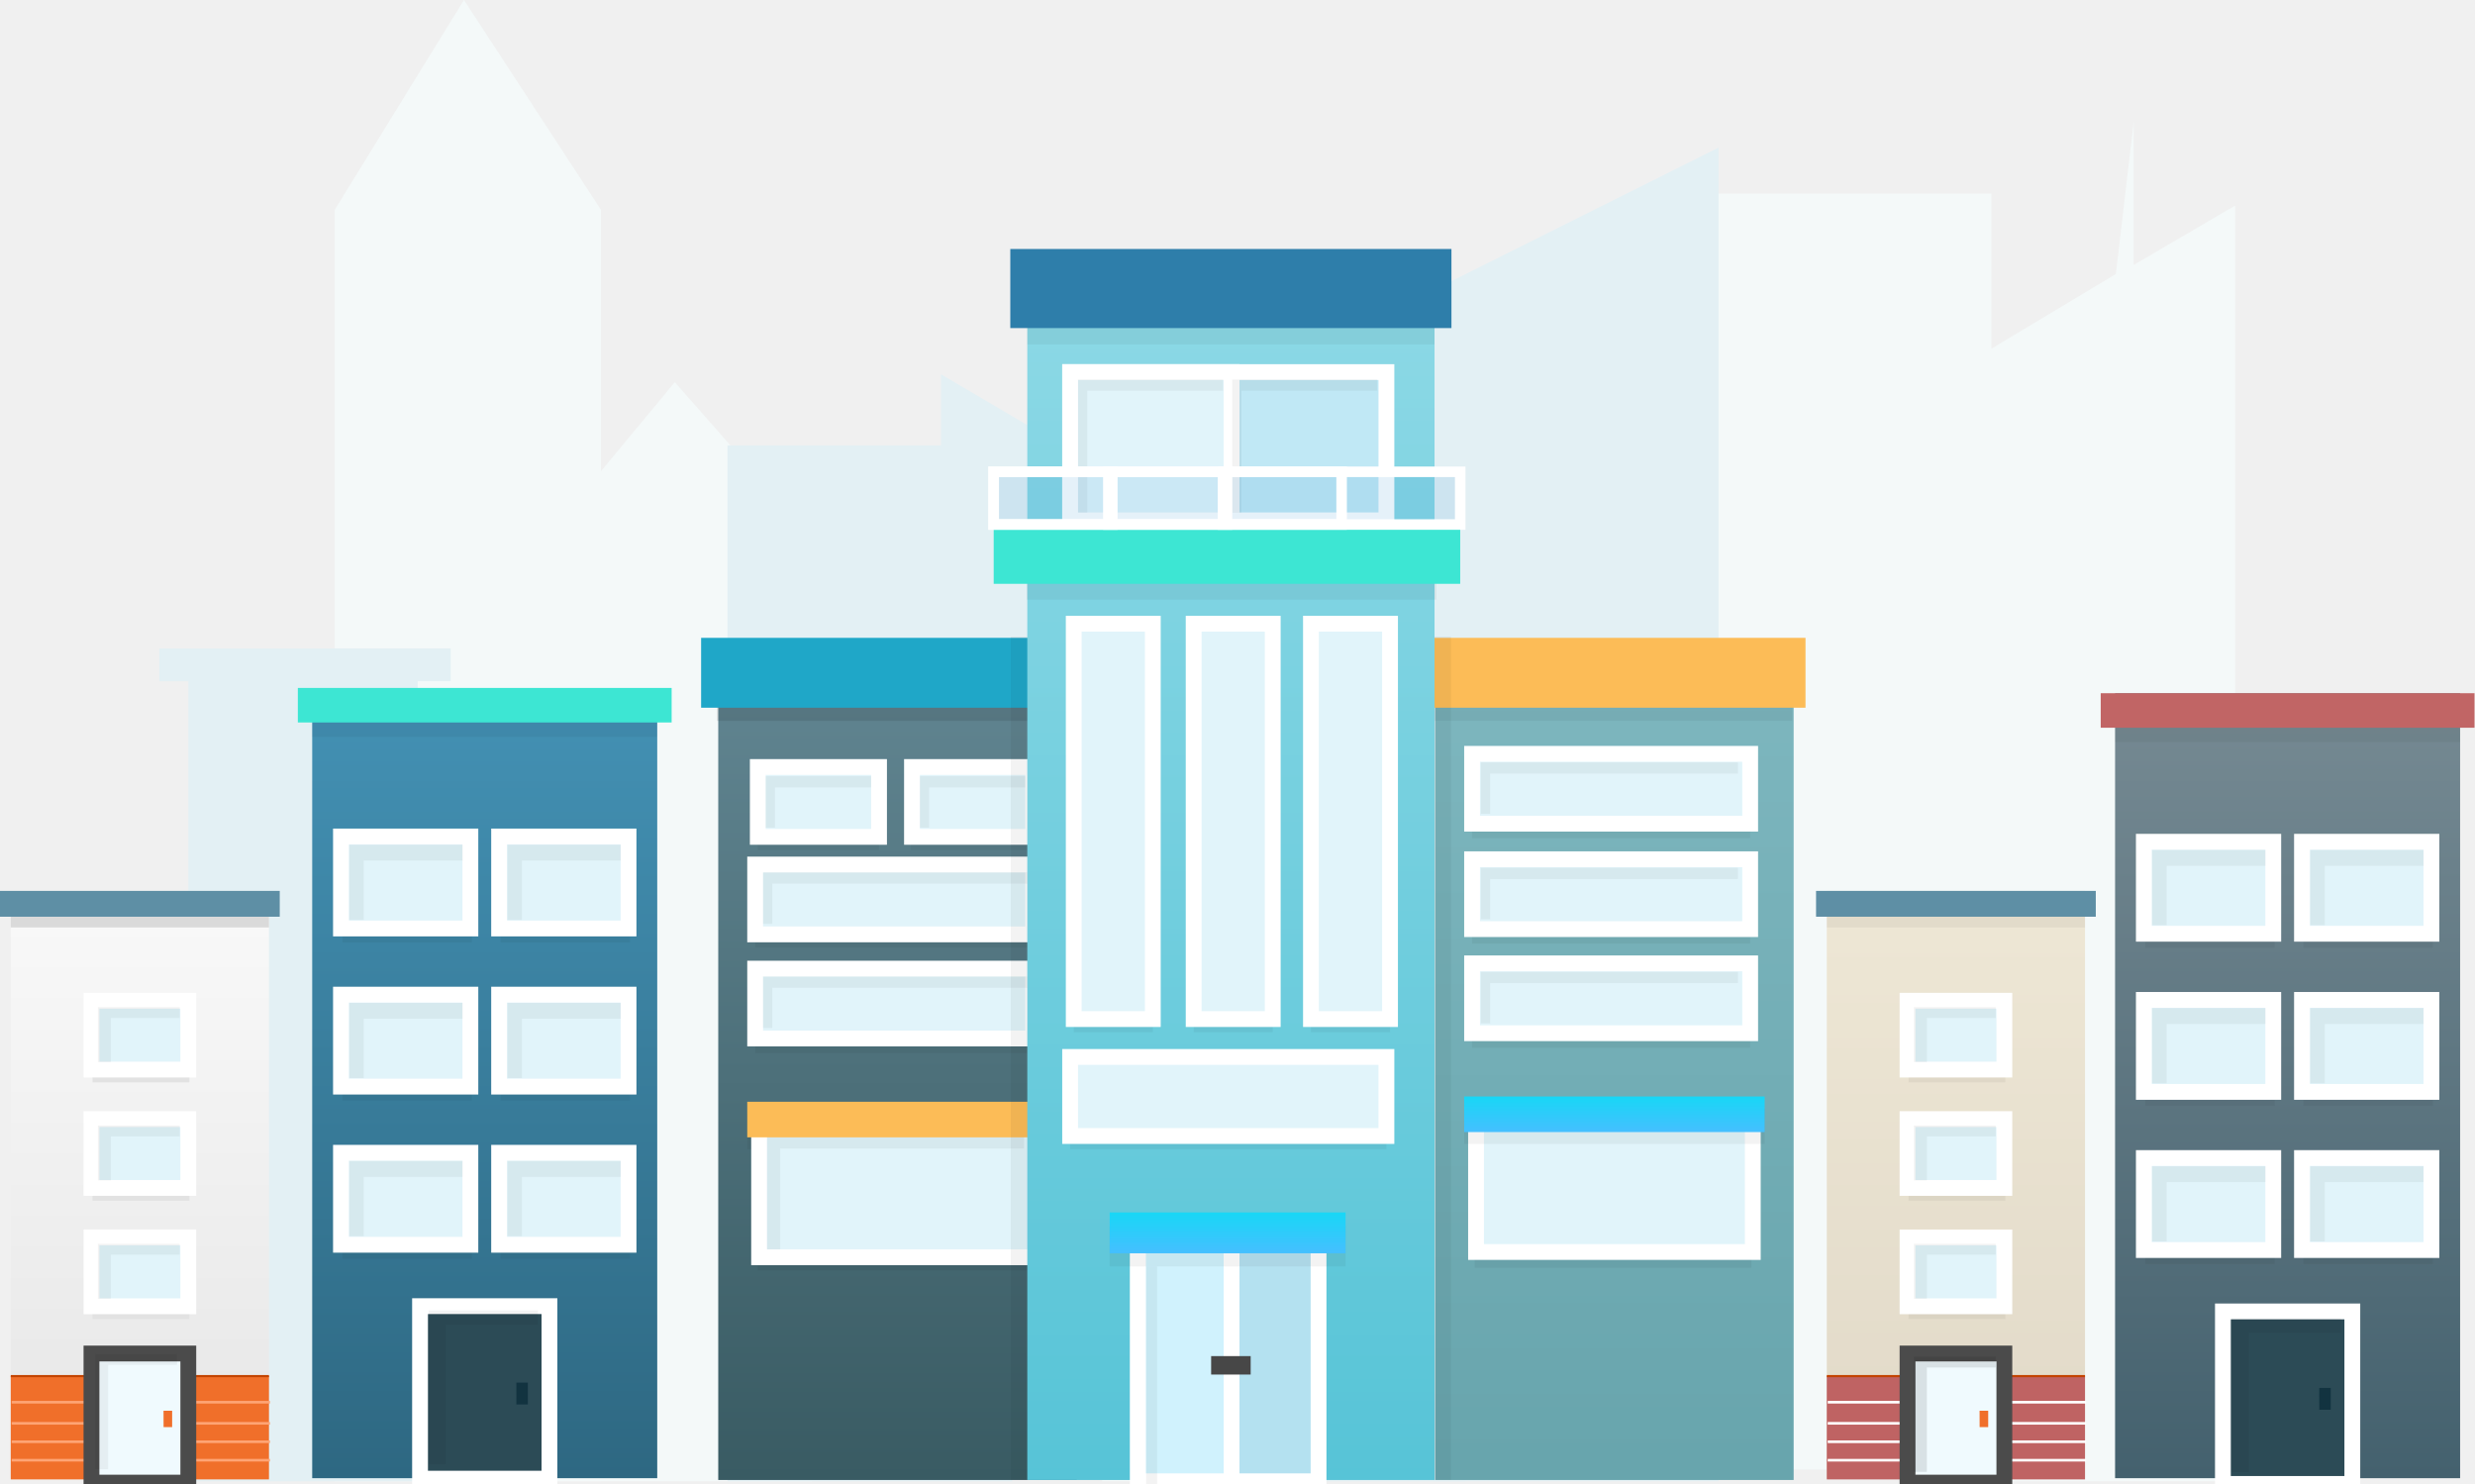
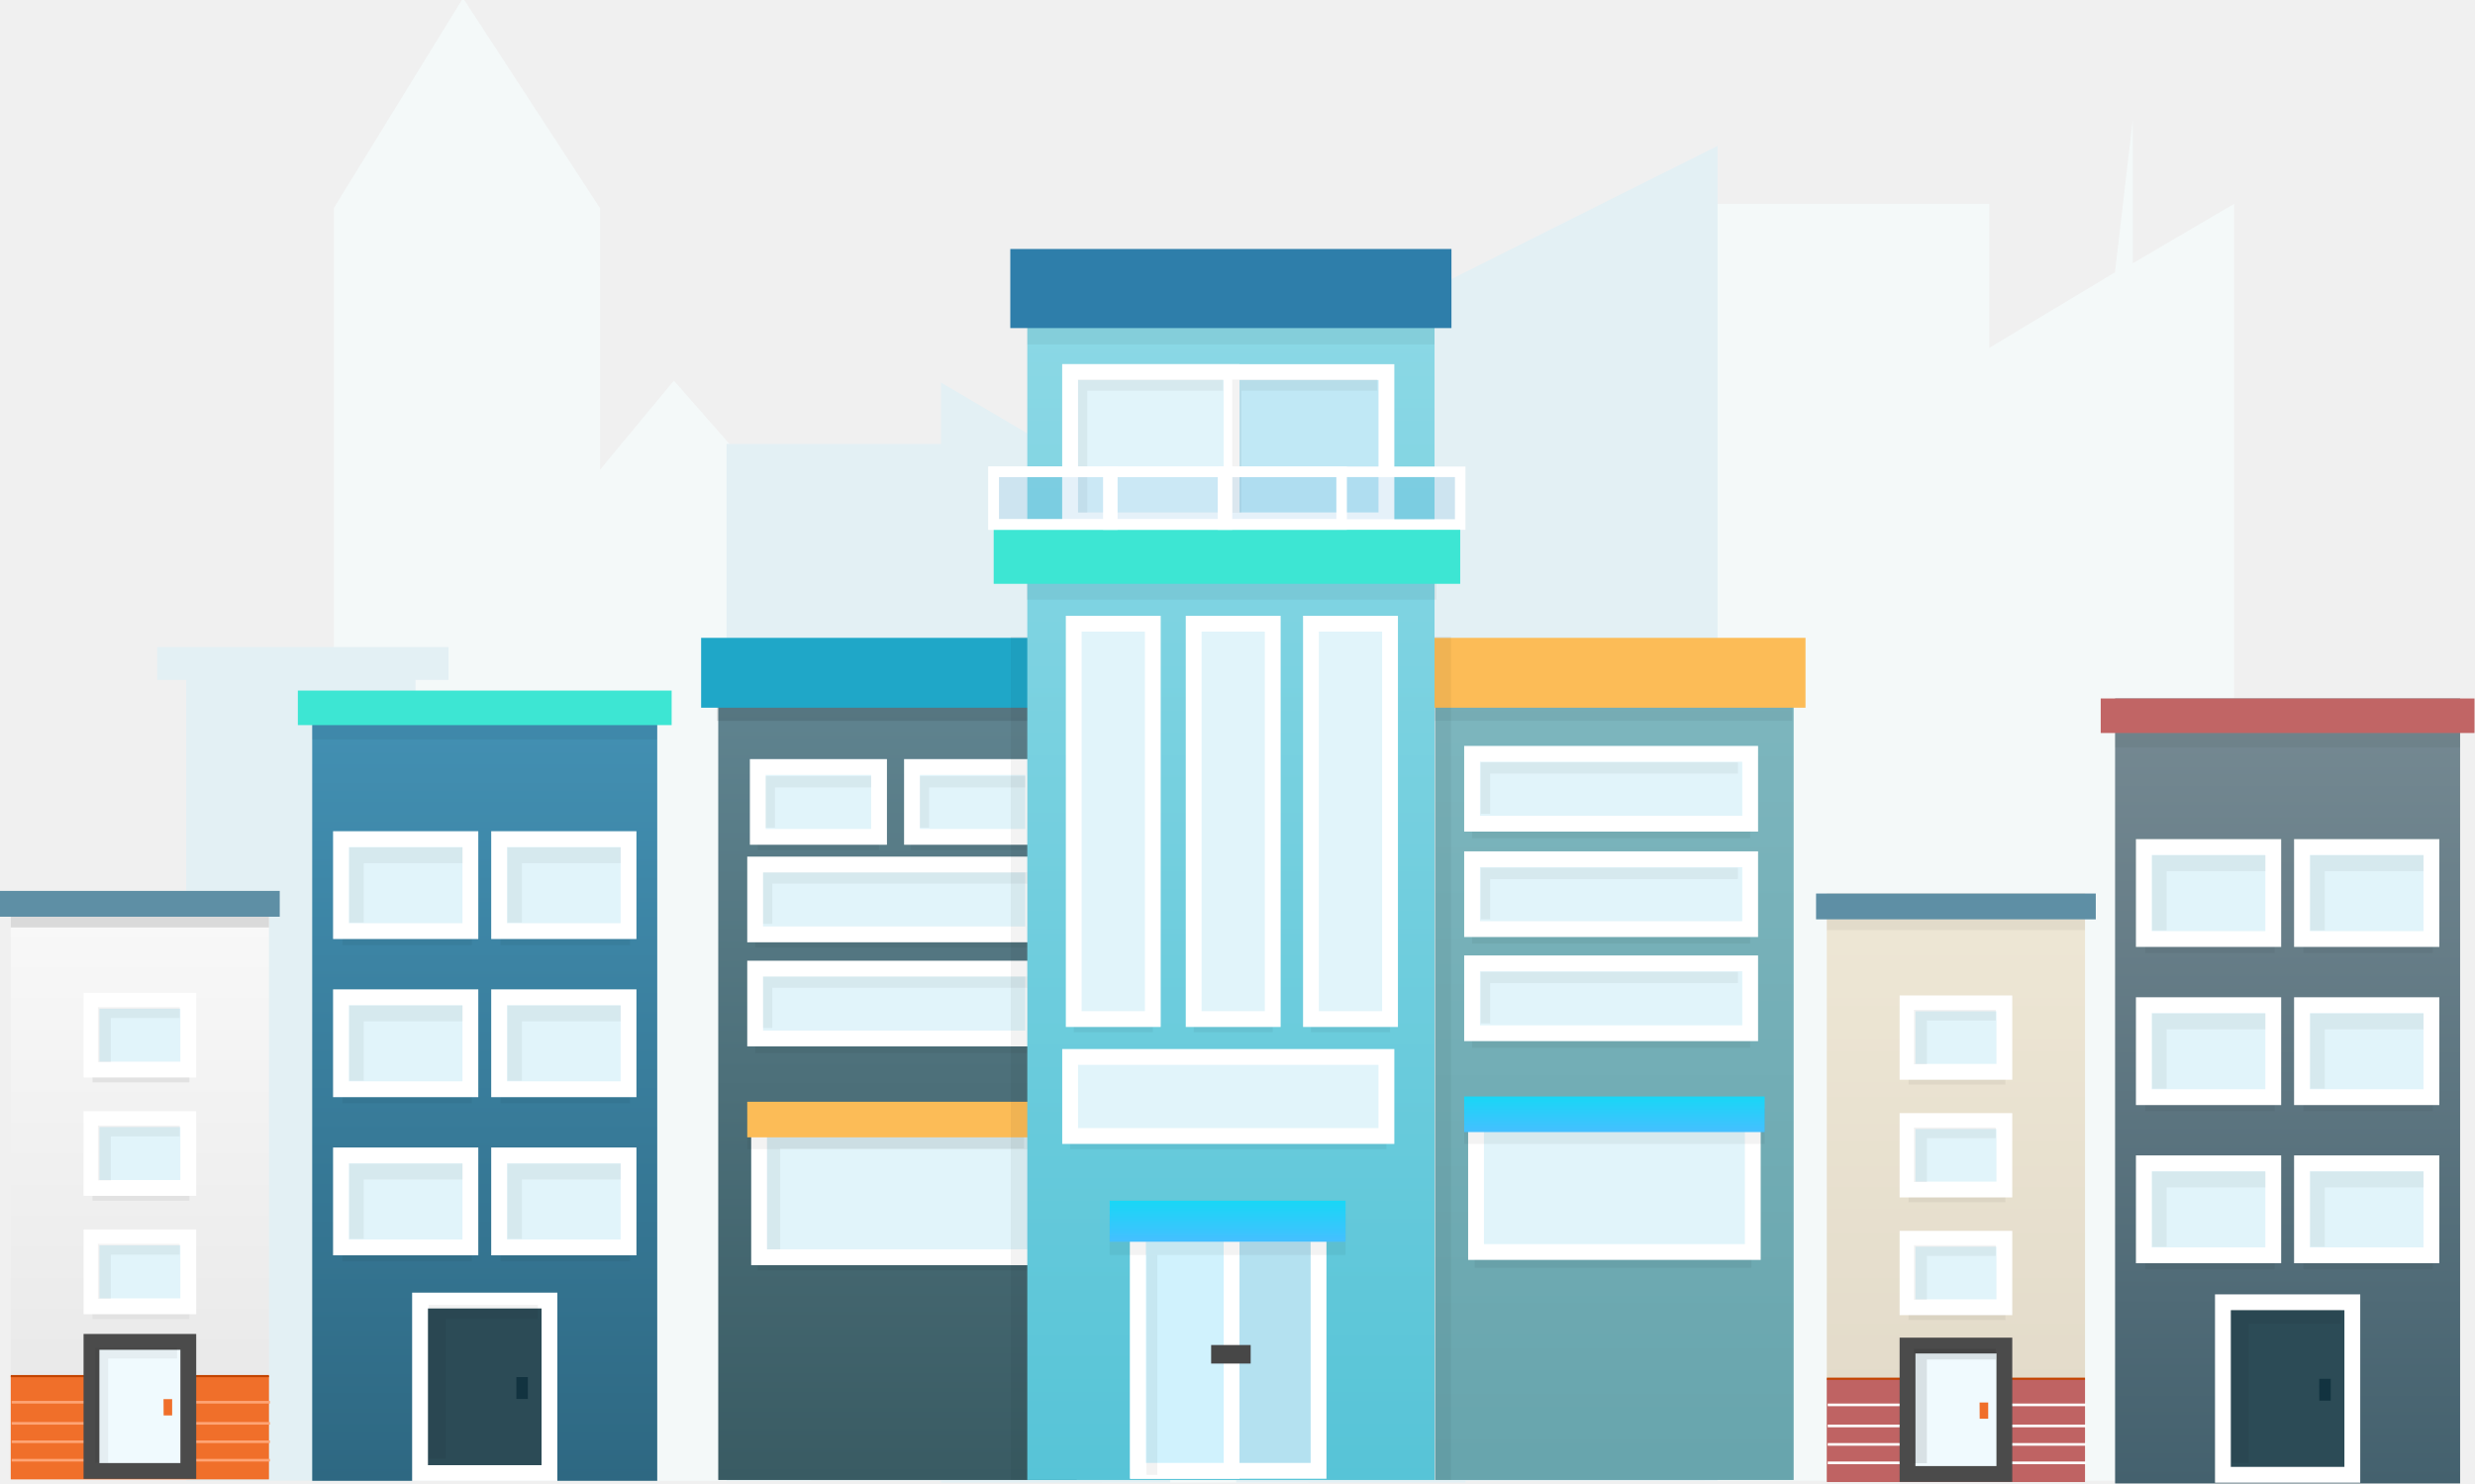
- <svg xmlns="http://www.w3.org/2000/svg" xmlns:xlink="http://www.w3.org/1999/xlink" id="svg2" viewBox="0 0 939 563" class="Buildings">
+ <svg xmlns="http://www.w3.org/2000/svg" xmlns:xlink="http://www.w3.org/1999/xlink" class="Buildings" id="svg2" viewBox="0 0 939 563">
  <defs id="defs6">
    <linearGradient id="linearGradient-1" x1="50%" x2="50%" y1="0%" y2="100%">
      <stop id="stop9" stop-color="#EEE7D5" offset="0%" />
      <stop id="stop11" stop-color="#E1D9C8" offset="100%" />
    </linearGradient>
    <path id="path-2" d="M0 0h106.13v9.8H0z" />
    <linearGradient id="linearGradient-3" x1="50%" x2="50%" y1="0%" y2="97.9%">
      <stop id="stop15" stop-color="#7DB6BE" offset="0%" />
      <stop id="stop17" stop-color="#68A5AD" offset="100%" />
    </linearGradient>
    <linearGradient id="linearGradient-4" x1="50%" x2="50%" y1="0%" y2="100%">
      <stop id="stop20" stop-color="#18D7F6" offset="0%" />
      <stop id="stop22" stop-color="#45BFFF" offset="100%" />
    </linearGradient>
    <linearGradient id="linearGradient-5" x1="50%" x2="50%" y1="0%" y2="100%">
      <stop id="stop25" stop-color="#768A93" offset="0%" />
      <stop id="stop27" stop-color="#44616E" offset="100%" />
    </linearGradient>
    <linearGradient id="linearGradient-6" x1="50%" x2="50%" y1="0%" y2="100%">
      <stop id="stop30" stop-color="#608490" offset="0%" />
      <stop id="stop32" stop-color="#395B63" offset="100%" />
    </linearGradient>
    <linearGradient id="linearGradient-7" x1="50%" x2="50%" y1="0%" y2="100%">
      <stop id="stop35" stop-color="#8BD8E5" offset="0%" />
      <stop id="stop37" stop-color="#57C4D7" offset="100%" />
    </linearGradient>
    <linearGradient id="linearGradient-8" x1="50%" x2="50%" y1="0%" y2="100%">
      <stop id="stop40" stop-color="#4391B4" offset="0%" />
      <stop id="stop42" stop-color="#2E6882" offset="100%" />
    </linearGradient>
    <linearGradient id="linearGradient-9" x1="50%" x2="50%" y1="0%" y2="100%">
      <stop id="stop45" stop-color="#F9F9F9" offset="0%" />
      <stop id="stop47" stop-color="#E6E6E6" offset="100%" />
    </linearGradient>
    <path id="path-10" d="M0 0h106.13v9.8H0z" />
-     <linearGradient id="linearGradient3337" x1="19.79" x2="19.79" y2="39.23" xlink:href="#linearGradient-4" gradientTransform="matrix(2.906 0 0 .344 0 -2)" gradientUnits="userSpaceOnUse" />
+     <linearGradient id="linearGradient3337" x1="18.67" x2="18.67" y2="37.34" xlink:href="#linearGradient-4" gradientTransform="matrix(2.397 0 0 .417 0 -3.463)" gradientUnits="userSpaceOnUse" />
+     <linearGradient id="linearGradient3339" x1="25.64" x2="25.64" y1="511.44" y2="550.67" xlink:href="#linearGradient-4" gradientTransform="matrix(2.906 0 0 .344 0 -2)" gradientUnits="userSpaceOnUse" />
  </defs>
  <g id="Page-1" fill="none" fill-rule="evenodd">
    <g id="Artboard-13-Copy">
-       <g id="town">
+       <g id="town-sketch">
        <g id="background">
-           <path id="Rectangle-673-Copy-10" fill="#F4F9F9" d="M747 137.43l55.75-33.45L809.53 46v54.52L848 78v484H747V137.43z" />
-           <path id="Rectangle-673-Copy-12" fill="#F4F9F9" d="M647.46 73.48h108.1v484h-108.1v-484z" />
-           <path id="Rectangle-673-Copy-25" fill="#F4F9F9" d="M418.14 110h78.37v452h-78.35V110z" />
-           <path id="Rectangle-673-Copy-11" fill="#E3F0F4" d="M444 193.2L357 142v417h87V193.2z" />
-           <path id="Rectangle-673-Copy-24" fill="#E3F0F4" d="M556 171.04h12.54V155H458v16.04h11V562h87V171.04z" />
-           <path id="Rectangle-673-Copy-9" fill="#F4F9F9" d="M127 79.6L176.02 0 228 79.6V562H127V79.6z" />
-           <path id="Rectangle-673-Copy-22" fill="#F4F9F9" d="M207 204.07L256.02 145 308 204.07V562H207V204.07z" />
-           <path id="Rectangle-673-Copy-7" fill="#E3F0F4" d="M276 169h108v393H276V169z" />
-           <path id="Rectangle-673-Copy-23" fill="#E3F0F4" d="M544 110l108-54v506H544V110z" />
-           <path id="Rectangle-673-Copy-26" fill="#E3F0F4" d="M158.46 258.45H171V246H60.46v12.45h11V562h87V258.45z" />
+           <path id="Rectangle-673-Copy-10" fill="#f4f9f9" d="M746.64 136.84l55.76-33.5 6.77-58V99.9l38.47-22.56v484.43h-101V136.84z" />
+           <path id="Rectangle-673-Copy-12" fill="#f4f9f9" d="M646.64 77.35h108.1v484.43h-108.1V77.35z" />
+           <path id="Rectangle-673-Copy-25" fill="#F4F9F9" d="M418 110.1h78.37v452.4H418V110.1z" />
+           <path id="Rectangle-673-Copy-11" fill="#E3F0F4" d="M444 196.38l-87-51.25V562.5h87V196.38z" />
+           <path id="Rectangle-673-Copy-24" fill="#E3F0F4" d="M556 171.2h12.54v-16.06H458v16.05h11v391.3h87V171.2z" />
+           <path id="Rectangle-673-Copy-9" fill="#f4f9f9" d="M126.64 78.97l49.02-79.7 51.98 79.7v482.8h-101V78.97z" />
+           <path id="Rectangle-673-Copy-22" fill="#f4f9f9" d="M206.64 203.54l49.02-59.13 51.98 59.17V561.8h-101V203.53z" />
+           <path id="Rectangle-673-Copy-7" fill="#e3f0f4" d="M275.64 168.43h108v393.35h-108V168.43z" />
+           <path id="Rectangle-673-Copy-23" fill="#e3f0f4" d="M543.64 109.38l108-54.05v506.45h-108v-452.4z" />
+           <path id="Rectangle-673-Copy-26" fill="#e3f0f4" d="M157.64 257.96h12.54V245.5H59.64v12.46h11v303.82h87V257.96z" />
        </g>
        <g id="building7">
-           <path id="Rectangle-371-Copy-31" fill="url(#linearGradient-1)" d="M4.08 0h97.96v222.87H4.08z" transform="translate(689 338)" />
-           <path id="Rectangle-371-Copy-23" fill="#000" fill-opacity=".05" d="M693.08 347.8h97.96v4.08h-97.96z" />
-           <g id="Rectangle-371-Copy-24" transform="translate(689 338)">
+           <path id="Rectangle-371-Copy-31" fill="url(#linearGradient-1)" d="M4.08 0h97.96v222.87H4.08z" transform="translate(689 339)" />
+           <path id="Rectangle-371-Copy-23" fill="#000" fill-opacity=".05" d="M693.08 348.8h97.96v4.08h-97.96z" />
+           <g id="Rectangle-371-Copy-24" transform="translate(689 339)">
            <use id="use68" fill="#5E8FA5" xlink:href="#path-2" />
            <use id="use70" xlink:href="#path-2" />
          </g>
-           <path id="Rectangle-371-Copy-25" fill="#BF6363" d="M693.08 522.1h97.96v39.18h-97.96z" />
-           <path id="Rectangle-371-Copy-26" fill="#C34400" d="M693.08 522.5h97.96v-.82h-97.96z" />
-           <path id="Rectangle-371-Copy-27" fill="#FFF" d="M693.43 532.5h98v-1h-98z" />
-           <path id="Rectangle-371-Copy-28" fill="#FFF" d="M693.43 540.5h98v-1h-98z" />
-           <path id="Rectangle-371-Copy-29" fill="#FFF" d="M693.43 547.5h98v-1h-98z" />
-           <path id="Rectangle-371-Copy-30" fill="#FFF" d="M693.43 554.5h98v-1h-98z" />
+           <path id="Rectangle-371-Copy-25" fill="#BF6363" d="M693.08 523.1h97.96v39.18h-97.96z" />
+           <path id="Rectangle-371-Copy-26" fill="#C34400" d="M693.08 523.5h97.96v-.82h-97.96z" />
+           <path id="Rectangle-371-Copy-27" fill="#FFF" d="M693.43 533.5h98v-1h-98z" />
+           <path id="Rectangle-371-Copy-28" fill="#FFF" d="M693.43 541.5h98v-1h-98z" />
+           <path id="Rectangle-371-Copy-29" fill="#FFF" d="M693.43 548.5h98v-1h-98z" />
+           <path id="Rectangle-371-Copy-30" fill="#FFF" d="M693.43 555.5h98v-1h-98z" />
          <g id="windows7">
            <g id="Rectangle-372-Copy-73-+-Rectangle-372-Copy-75-+-Rectangle-372-Copy-76">
-               <path id="Rectangle-372-Copy-73" fill="#F0FAFE" stroke="#4B4B4B" stroke-width="6" d="M723.7 513.52h36.74v48.98H723.7z" />
-               <path id="Rectangle-372-Copy-75" fill="#000" fill-opacity=".1" d="M726.14 514.74h31.03v4.08h-26.13v39.6h-4.9v-43.68z" />
-               <path id="Rectangle-372-Copy-76" fill="#F06F2A" d="M751.04 535.23h3.27v6.2h-3.25z" />
+               <path id="Rectangle-372-Copy-73" fill="#f0fafe" stroke="#4b4b4b" stroke-width="6" d="M723.7 510.5h36.74v48.72H723.7z" />
+               <path id="Rectangle-372-Copy-75" fill="#000" fill-opacity=".1" d="M726.14 511.73h31.03v4.06h-26.13v39.33h-4.9V511.7z" />
+               <path id="Rectangle-372-Copy-76" fill="#f06f2a" d="M751.04 532.1h3.27v6.17h-3.23z" />
            </g>
            <g id="Rectangle-372-Copy-71-+-Rectangle-372-Copy-72-+-Rectangle-372-Copy-74">
-               <path id="Rectangle-372-Copy-71" fill="#000" fill-opacity=".05" d="M724.1 474.33h36.74v26.12H724.1z" />
-               <path id="Rectangle-372-Copy-72" fill="#e1f4fa" stroke="#fff" stroke-width="6" d="M723.7 469.48h36.74v26.12H723.7z" />
-               <path id="Rectangle-372-Copy-74" fill="#000" fill-opacity=".05" d="M726.14 471.92h31.03v4.1h-26.13v16.72h-4.9v-20.82z" />
+               <path id="Rectangle-372-Copy-71" fill="#000" fill-opacity=".05" d="M724.1 474.8h36.74v26H724.1z" />
+               <path id="Rectangle-372-Copy-72" fill="#e1f4fa" stroke="#fff" stroke-width="6" d="M723.7 469.98h36.74v25.98H723.7z" />
+               <path id="Rectangle-372-Copy-74" fill="#000" fill-opacity=".05" d="M726.14 472.4h31.03v4.07h-26.13v16.65h-4.9v-20.7z" />
            </g>
            <g id="Rectangle-372-Copy-68-+-Rectangle-372-Copy-69-+-Rectangle-372-Copy-70">
-               <path id="Rectangle-372-Copy-68" fill="#000" fill-opacity=".05" d="M724.1 429.43h36.74v26.12H724.1z" />
-               <path id="Rectangle-372-Copy-69" fill="#e1f4fa" stroke="#fff" stroke-width="6" d="M723.7 424.58h36.74v26.12H723.7z" />
-               <path id="Rectangle-372-Copy-70" fill="#000" fill-opacity=".05" d="M726.14 427.02h31.03v4.1h-26.13v16.72h-4.9v-20.82z" />
+               <path id="Rectangle-372-Copy-68" fill="#000" fill-opacity=".05" d="M724.1 430.16h36.74v25.98H724.1z" />
+               <path id="Rectangle-372-Copy-69" fill="#e1f4fa" stroke="#fff" stroke-width="6" d="M723.7 425.32h36.74v25.98H723.7z" />
+               <path id="Rectangle-372-Copy-70" fill="#000" fill-opacity=".05" d="M726.14 427.76h31.03v4.06h-26.13v16.64h-4.9v-20.7z" />
            </g>
            <g id="Rectangle-372-Copy-58-+-Rectangle-372-Copy-59-+-Rectangle-372-Copy-67">
-               <path id="Rectangle-372-Copy-58" fill="#000" fill-opacity=".05" d="M724.1 384.53h36.74v26.12H724.1z" />
-               <path id="Rectangle-372-Copy-59" fill="#e1f4fa" stroke="#fff" stroke-width="6" d="M723.7 379.68h36.74v26.12H723.7z" />
-               <path id="Rectangle-372-Copy-67" fill="#000" fill-opacity=".05" d="M726.14 382.12h31.03v4.1h-26.13v16.72h-4.9v-20.82z" />
+               <path id="Rectangle-372-Copy-58" fill="#000" fill-opacity=".05" d="M724.1 385.5h36.74v26H724.1z" />
+               <path id="Rectangle-372-Copy-59" fill="#e1f4fa" stroke="#fff" stroke-width="6" d="M723.7 380.67h36.74v25.98H723.7z" />
+               <path id="Rectangle-372-Copy-67" fill="#000" fill-opacity=".05" d="M726.14 383.1h31.03v4.07h-26.13v16.64h-4.9v-20.7z" />
            </g>
          </g>
        </g>
        <g id="building5">
          <path id="Rectangle-371-Copy-20" fill="url(#linearGradient-3)" d="M6.5 18.5h136v301H6.5z" transform="translate(538 242)" />
          <path id="Rectangle-371-Copy-16" fill="#000" fill-opacity=".05" d="M544 268h136v5.5H544z" />
          <path id="Rectangle-371-Copy-19" fill="#FCBC57" d="M538 242h147v26.5H538z" />
-           <g id="Group">
-             <path id="Rectangle-372-Copy-50" fill="#000" fill-opacity=".05" d="M559.5 431.5h105V481h-105z" />
-             <path id="Rectangle-372-Copy-52" fill="#e1f4fa" stroke="#fff" stroke-width="6" d="M560 425.5h105V475H560z" />
-             <path id="Rectangle-484-Copy-13" fill="#000" fill-opacity=".05" d="M555.5 420.5h114V434h-114z" />
-             <path id="Rectangle-484-Copy-14" fill="url(#linearGradient3337)" d="M.5-2h114v13.5H.5z" transform="translate(555 418)" />
-           </g>
          <g id="windows5">
+             <g id="Group">
+               <path id="Rectangle-372-Copy-50" fill="#000" fill-opacity=".05" d="M559.5 431.5h105V481h-105z" />
+               <path id="Rectangle-372-Copy-52" fill="#e1f4fa" stroke="#fff" stroke-width="6" d="M560 425.5h105V475H560z" />
+             </g>
            <g id="Rectangle-372-Copy-47-+-Rectangle-372-Copy-53-+-Rectangle-372-Copy-103">
              <path id="Rectangle-372-Copy-47" fill="#000" fill-opacity=".05" d="M558.5 371H664v26.5H558.5z" />
              <path id="Rectangle-372-Copy-53" fill="#e1f4fa" stroke="#fff" stroke-width="6" d="M558.5 365.5H664V392H558.5z" />
              <path id="Rectangle-372-Copy-103" fill="#000" fill-opacity=".05" d="M561.85 368.75h97.5V373h-94v15.25h-3.5v-19.5z" />
            </g>
            <g id="Rectangle-372-Copy-46-+-Rectangle-372-Copy-48-+-Rectangle-372-Copy-102">
              <path id="Rectangle-372-Copy-46" fill="#000" fill-opacity=".05" d="M558.5 331.5H664V358H558.5z" />
              <path id="Rectangle-372-Copy-48" fill="#e1f4fa" stroke="#fff" stroke-width="6" d="M558.5 326H664v26.5H558.5z" />
              <path id="Rectangle-372-Copy-102" fill="#000" fill-opacity=".05" d="M561.85 329.25h97.5v4.25h-94v15.25h-3.5v-19.5z" />
            </g>
            <g id="Rectangle-372-Copy-90-+-Rectangle-372-Copy-88-+-Rectangle-372-Copy-101">
              <path id="Rectangle-372-Copy-90" fill="#000" fill-opacity=".05" d="M558.5 291.5H664V318H558.5z" />
              <path id="Rectangle-372-Copy-88" fill="#e1f4fa" stroke="#fff" stroke-width="6" d="M558.5 286H664v26.5H558.5z" />
              <path id="Rectangle-372-Copy-101" fill="#000" fill-opacity=".05" d="M561.85 289.25h97.5v4.25h-94v15.25h-3.5v-19.5z" />
            </g>
          </g>
+           <path id="Rectangle-484-Copy-13" fill="#000" fill-opacity=".05" d="M555.5 420.5h114V434h-114z" />
+           <path id="Rectangle-484-Copy-14" fill="url(#linearGradient3339)" d="M17.5 174h114v13.5h-114z" transform="translate(538 242)" />
        </g>
        <g id="building6">
-           <path id="rect118" fill="url(#linearGradient-5)" d="M5.45 0h130.9v297.82H5.45z" transform="translate(797 263)" />
-           <path id="rect120" fill="#000" fill-opacity=".05" d="M802.45 276.1h130.9v5.44h-130.9z" />
-           <path id="rect122" fill="#C16565" d="M797 263h141.82v13.1H797z" />
+           <path id="rect118" fill="url(#linearGradient-5)" d="M5.45 0h130.9v297.82H5.45z" transform="translate(797 265)" />
+           <path id="rect120" fill="#000" fill-opacity=".05" d="M802.45 278.1h130.9v5.44h-130.9z" />
+           <path id="rect122" fill="#C16565" d="M797 265h141.82v13.1H797z" />
          <g id="windows6">
            <g id="g125">
-               <path id="rect127" fill="#2C4B56" stroke="#FFF" stroke-width="6" d="M843.36 497.55h49.1V563h-49.1z" />
-               <path id="path129" fill="#000" fill-opacity=".05" d="M846.64 500.18h41.45v5.46h-34.93v52.9h-6.54V500.2z" />
-               <path id="rect131" fill="#123340" d="M879.9 526.56h4.37v8.3h-4.36z" />
+               <path id="rect127" fill="#2c4b56" stroke="#fff" stroke-width="6" d="M843.36 494.08h49.1v65.45h-49.1z" />
+               <path id="path129" fill="#000" fill-opacity=".05" d="M846.64 496.72h41.45v5.45h-34.95v52.9h-6.54v-58.35z" />
+               <path id="rect131" fill="#123340" d="M879.9 523.1h4.37v8.3h-4.36z" />
            </g>
            <g id="g133">
-               <path id="rect135" fill="#000" fill-opacity=".05" d="M813.9 444.68H863v34.9h-49.1z" />
-               <path id="rect137" fill="#e1f4fa" stroke="#fff" stroke-width="6" d="M813.36 439.36h49.1v34.9h-49.1z" />
-               <path id="Rectangle-372-Copy-86" fill="#000" fill-opacity=".05" d="M873.9 444.68H923v34.9h-49.1z" />
-               <path id="Rectangle-372-Copy-87" fill="#e1f4fa" stroke="#fff" stroke-width="6" d="M873.36 439.36h49.1v34.9h-49.1z" />
-               <path id="Rectangle-372-Copy-95" fill="#000" fill-opacity=".05" d="M816.5 442.5h43v6H822V471h-5.5v-28.5z" />
-               <path id="Rectangle-372-Copy-94" fill="#000" fill-opacity=".05" d="M876.5 442.5h43v6H882V471h-5.5v-28.5z" />
+               <path id="rect135" fill="#000" fill-opacity=".05" d="M813.9 446.68H863v34.9h-49.1z" />
+               <path id="rect137" fill="#e1f4fa" stroke="#fff" stroke-width="6" d="M813.36 441.36h49.1v34.9h-49.1z" />
+               <path id="Rectangle-372-Copy-86" fill="#000" fill-opacity=".05" d="M873.9 446.68H923v34.9h-49.1z" />
+               <path id="Rectangle-372-Copy-87" fill="#e1f4fa" stroke="#fff" stroke-width="6" d="M873.36 441.36h49.1v34.9h-49.1z" />
+               <path id="Rectangle-372-Copy-95" fill="#000" fill-opacity=".05" d="M816.5 444.5h43v6H822V473h-5.5v-28.5z" />
+               <path id="Rectangle-372-Copy-94" fill="#000" fill-opacity=".05" d="M876.5 444.5h43v6H882V473h-5.5v-28.5z" />
            </g>
            <g id="g143">
-               <path id="rect145" fill="#000" fill-opacity=".05" d="M813.9 384.68H863v34.9h-49.1z" />
-               <path id="rect147" fill="#e1f4fa" stroke="#fff" stroke-width="6" d="M813.36 379.36h49.1v34.9h-49.1z" />
-               <path id="Rectangle-372-Copy-84" fill="#000" fill-opacity=".05" d="M873.9 384.68H923v34.9h-49.1z" />
-               <path id="Rectangle-372-Copy-85" fill="#e1f4fa" stroke="#fff" stroke-width="6" d="M873.36 379.36h49.1v34.9h-49.1z" />
-               <path id="Rectangle-372-Copy-93" fill="#000" fill-opacity=".05" d="M816.5 382.5h43v6H822V411h-5.5v-28.5z" />
-               <path id="Rectangle-372-Copy-92" fill="#000" fill-opacity=".05" d="M876.5 382.5h43v6H882V411h-5.5v-28.5z" />
+               <path id="rect145" fill="#000" fill-opacity=".05" d="M813.9 386.68H863v34.9h-49.1z" />
+               <path id="rect147" fill="#e1f4fa" stroke="#fff" stroke-width="6" d="M813.36 381.36h49.1v34.9h-49.1z" />
+               <path id="Rectangle-372-Copy-84" fill="#000" fill-opacity=".05" d="M873.9 386.68H923v34.9h-49.1z" />
+               <path id="Rectangle-372-Copy-85" fill="#e1f4fa" stroke="#fff" stroke-width="6" d="M873.36 381.36h49.1v34.9h-49.1z" />
+               <path id="Rectangle-372-Copy-93" fill="#000" fill-opacity=".05" d="M816.5 384.5h43v6H822V413h-5.5v-28.5z" />
+               <path id="Rectangle-372-Copy-92" fill="#000" fill-opacity=".05" d="M876.5 384.5h43v6H882V413h-5.5v-28.5z" />
            </g>
            <g id="g153">
-               <path id="rect155" fill="#000" fill-opacity=".05" d="M813.9 324.68H863v34.9h-49.1z" />
-               <path id="rect157" fill="#e1f4fa" stroke="#fff" stroke-width="6" d="M813.36 319.36h49.1v34.9h-49.1z" />
-               <path id="Rectangle-372-Copy-77" fill="#000" fill-opacity=".05" d="M816.5 322.5h43v6H822V351h-5.5v-28.5z" />
-               <path id="Rectangle-372-Copy-91" fill="#000" fill-opacity=".05" d="M873.9 324.68H923v34.9h-49.1z" />
-               <path id="Rectangle-372-Copy-83" fill="#e1f4fa" stroke="#fff" stroke-width="6" d="M873.36 319.36h49.1v34.9h-49.1z" />
-               <path id="Rectangle-372-Copy-78" fill="#000" fill-opacity=".05" d="M876.5 322.5h43v6H882V351h-5.5v-28.5z" />
+               <path id="rect155" fill="#000" fill-opacity=".05" d="M813.9 326.68H863v34.9h-49.1z" />
+               <path id="rect157" fill="#e1f4fa" stroke="#fff" stroke-width="6" d="M813.36 321.36h49.1v34.9h-49.1z" />
+               <path id="Rectangle-372-Copy-77" fill="#000" fill-opacity=".05" d="M816.5 324.5h43v6H822V353h-5.5v-28.5z" />
+               <path id="Rectangle-372-Copy-91" fill="#000" fill-opacity=".05" d="M873.9 326.68H923v34.9h-49.1z" />
+               <path id="Rectangle-372-Copy-83" fill="#e1f4fa" stroke="#fff" stroke-width="6" d="M873.36 321.36h49.1v34.9h-49.1z" />
+               <path id="Rectangle-372-Copy-78" fill="#000" fill-opacity=".05" d="M876.5 324.5h43v6H882V353h-5.5v-28.5z" />
            </g>
          </g>
        </g>
        <g id="building3">
          <path id="rect164" fill="url(#linearGradient-6)" d="M6.5 18.5h136v301H6.5z" transform="translate(266 242)" />
          <path id="rect166" fill="#000" fill-opacity=".1" d="M272 268h136v5.5H272z" />
          <path id="rect168" fill="#1FA7C8" d="M266 242h147v26.5H266z" />
          <g id="windows3">
            <g id="Rectangle-372-Copy-47-+-Rectangle-372-Copy-53-+-Rectangle-372-Copy-97">
              <path id="rect172" fill="#000" fill-opacity=".05" d="M286.5 373H392v26.5H286.5z" />
              <path id="rect174" fill="#e1f4fa" stroke="#fff" stroke-width="6" d="M286.5 367.5H392V394H286.5z" />
              <path id="Rectangle-372-Copy-97" fill="#000" fill-opacity=".05" d="M289.5 370.5H392v4.25h-99V390h-3.5v-19.5z" />
            </g>
            <g id="Rectangle-372-Copy-46-+-Rectangle-372-Copy-48-+-Rectangle-372-Copy-98">
              <g id="g178">
                <path id="rect180" fill="#000" fill-opacity=".05" d="M286.5 333H392v26.5H286.5z" />
                <path id="rect182" fill="#e1f4fa" stroke="#fff" stroke-width="6" d="M286.5 328H392v26.5H286.5z" />
                <path id="Rectangle-372-Copy-98" fill="#000" fill-opacity=".05" d="M289.5 331H392v4.25h-99v15.25h-3.5V331z" />
              </g>
            </g>
            <g id="g185">
              <path id="Rectangle-372-Copy-60" fill="#000" fill-opacity=".05" d="M287.5 296h46v26.5h-46z" />
              <path id="Rectangle-372-Copy-61" fill="#000" fill-opacity=".05" d="M345.5 296h46v26.5h-46z" />
              <path id="Rectangle-372-Copy-62" fill="#e1f4fa" stroke="#fff" stroke-width="6" d="M287.5 291h46v26.5h-46z" />
              <path id="Rectangle-372-Copy-65" fill="#e1f4fa" stroke="#fff" stroke-width="6" d="M346 291h46v26.5h-46z" />
              <path id="Rectangle-372-Copy-99" fill="#000" fill-opacity=".05" d="M290.5 294.5h40v4.25H294V314h-3.5v-19.5z" />
              <path id="Rectangle-372-Copy-100" fill="#000" fill-opacity=".05" d="M349 294.5h40v4.25h-36.5V314H349v-19.5z" />
            </g>
            <g id="g193">
              <path id="rect195" fill="#000" fill-opacity=".05" d="M287.5 432.5h105V482h-105z" />
-               <path id="rect197" fill="#000" fill-opacity=".05" d="M283.5 422.5h114V436h-114z" />
-               <path id="rect199" fill="#E1F4FA" stroke="#FFF" stroke-width="6" d="M288 427.5h105V477H288z" />
+               <path id="rect197" fill="#E1F4FA" stroke="#FFF" stroke-width="6" d="M288 427.5h105V477H288z" />
              <path id="Rectangle-372-Copy-96" fill="#000" fill-opacity=".05" d="M291 429h97.5v6.75H296V474h-5v-45z" />
-               <path id="rect202" fill="#FCBC57" d="M283.5 418h114v13.5h-114z" />
-             </g>
-           </g>
+             </g>
+           </g>
+           <path id="rect200" fill="#000" fill-opacity=".05" d="M283.5 422.5h114V436h-114z" />
+           <path id="rect202" fill="#FCBC57" d="M283.5 418h114v13.5h-114z" />
        </g>
        <g id="building4">
          <path id="Rectangle-603" fill="#000" fill-opacity=".05" d="M383.5 241.5h167v320h-167z" />
          <path id="Rectangle-371-Copy-18" fill="url(#linearGradient-7)" d="M12.75 27.25h154.5V467.5H12.75z" transform="translate(377 94)" />
          <path id="Rectangle-371-Copy-14" fill="#000" fill-opacity=".05" d="M389.75 124.25h154.5v6.44h-154.5z" />
          <path id="Rectangle-371-Copy-13" fill="#2E7EAA" d="M383.3 94.47h167.37v30H383.3z" />
          <path id="Rectangle-484-Copy-12" fill="#000" fill-opacity=".05" d="M389.5 205H545v22.5H389.5z" />
          <path id="Rectangle-484-Copy-2" fill="#3DE6D3" d="M377 199h177v22.5H377z" />
          <g id="windows4">
            <g id="g212">
-               <path id="Rectangle-372-Copy-37" fill="#B4E1F0" stroke="#FFF" stroke-width="6" d="M431.75 472.5h68.5V562h-68.5z" />
-               <path id="Rectangle-372-Copy-38" fill="#D0F2FD" stroke="#FFF" stroke-width="6" d="M431.75 472.5h35.5V562h-35.5z" />
-               <path id="Rectangle-372-Copy-41" fill="#000" fill-opacity=".05" d="M434.86 563.52v-83H439v83h-4.14z" />
-               <path id="Rectangle-389-Copy" fill="#474747" d="M459.5 514.5h15v7h-15z" />
+               <path id="Rectangle-372-Copy-37" fill="#b4e1f0" stroke="#fff" stroke-width="6" d="M431.75 468.1h68.5v89.93h-68.5z" />
+               <path id="Rectangle-372-Copy-38" fill="#d0f2fd" stroke="#fff" stroke-width="6" d="M431.75 468.1h35.5v89.93h-35.5z" />
+               <path id="Rectangle-372-Copy-41" fill="#000" fill-opacity=".05" d="M434.97 559.55v-83.4h4.12v83.4h-4.16z" />
+               <path id="Rectangle-389-Copy" fill="#474747" d="M459.5 510.3h15v7.03h-15z" />
            </g>
            <g id="Rectangle-372-Copy-36-+-Rectangle-372-Copy-28">
              <path id="Rectangle-372-Copy-36" fill="#000" fill-opacity=".05" d="M406 406h120v30H406z" />
              <path id="Rectangle-372-Copy-28" fill="#e1f4fa" stroke="#fff" stroke-width="6" d="M406 401h120v30H406z" />
            </g>
-             <g id="g224">
+             <g id="g221">
              <path id="Rectangle-372-Copy-89" fill="#000" fill-opacity=".05" d="M407.37 391.63v-150h30v150h-30z" />
              <path id="Rectangle-372-Copy-81" fill="#000" fill-opacity=".05" d="M452.87 391.63v-150h30v150h-30z" />
              <path id="Rectangle-372-Copy-82" fill="#000" fill-opacity=".05" d="M497.37 391.63v-150h30v150h-30z" />
              <g id="Rectangle-372-Copy-29-+-Rectangle-372-Copy-31-+-Rectangle-372-Copy-35" fill="#E1F4FA" stroke="#FFF" stroke-width="6">
                <path id="Rectangle-372-Copy-29" d="M407.37 386.63v-150h30v150h-30z" />
                <path id="Rectangle-372-Copy-31" d="M452.87 386.63v-150h30v150h-30z" />
                <path id="Rectangle-372-Copy-35" d="M497.37 386.63v-150h30v150h-30z" />
              </g>
            </g>
-             <g id="g233">
+             <g id="g230">
              <path id="Rectangle-372-Copy-39" fill="#c0e8f5" stroke="#fff" stroke-width="6" d="M406 141.17h120v56.25H406z" />
              <path id="Rectangle-372-Copy-44" fill="#e1f4fa" stroke="#fff" stroke-width="6" d="M406 141.17h61.25v56.25H406z" />
              <path id="Rectangle-372-Copy-109" fill="#000" fill-opacity=".05" d="M409 144h55v4.25h-51.5v46.25H409V144z" />
              <path id="Rectangle-372-Copy-110" fill="#000" fill-opacity=".05" d="M467.5 144h55v4.25H471v46.25h-3.5V144z" />
            </g>
          </g>
          <g id="Rectangle-484-Copy-+-Rectangle-484">
-             <path id="Rectangle-484-Copy" fill="#000" fill-opacity=".05" d="M421 465h89.5v15.5H421z" />
-             <path id="Rectangle-484" fill="url(#linearGradient-4)" d="M0 0h89.5v15.5H0z" transform="translate(421 460)" />
+             <path id="Rectangle-484-Copy" fill="#000" fill-opacity=".05" d="M421 460.56h89.5v15.58H421z" />
+             <path id="Rectangle-484" fill="url(#linearGradient3337)" d="M0-3.46h89.5v15.58H0z" transform="translate(421 459)" />
          </g>
          <path id="Rectangle-484-Copy-3" fill="#55A6D6" fill-opacity=".15" stroke="#FFF" stroke-width="4" d="M377 199h177v-20H377z" />
          <path id="Rectangle-484-Copy-4" stroke="#FFF" stroke-width="4" d="M377 199h45v-20h-45z" />
          <path id="Rectangle-484-Copy-5" stroke="#FFF" stroke-width="4" d="M420.5 199h45v-20h-45z" />
          <path id="Rectangle-484-Copy-6" stroke="#FFF" stroke-width="4" d="M464 199h45v-20h-45z" />
        </g>
        <g id="building2">
-           <path id="rect244" fill="url(#linearGradient-8)" d="M5.45 2h130.9v297.82H5.45z" transform="translate(113 261)" />
-           <path id="rect246" fill="#000" fill-opacity=".05" d="M118.45 274.1h130.9v5.44h-130.9z" />
-           <path id="rect248" fill="#3DE6D3" d="M113 261h141.82v13.1H113z" />
+           <path id="rect244" fill="url(#linearGradient-8)" d="M5.45 2h130.9v297.82H5.45z" transform="translate(113 262)" />
+           <path id="rect246" fill="#000" fill-opacity=".05" d="M118.45 275.1h130.9v5.44h-130.9z" />
+           <path id="rect248" fill="#3DE6D3" d="M113 262h141.82v13.1H113z" />
          <g id="windows2">
            <g id="g251">
-               <path id="rect253" fill="#2C4B56" stroke="#FFF" stroke-width="6" d="M159.36 495.55h49.1V561h-49.1z" />
-               <path id="path255" fill="#000" fill-opacity=".05" d="M162.64 497.18h41.45v5.46h-34.93v52.9h-6.54V497.2z" />
-               <path id="rect257" fill="#123340" d="M195.9 524.56h4.37v8.3h-4.36z" />
+               <path id="rect253" fill="#2c4b56" stroke="#fff" stroke-width="6" d="M159.36 493.43h49.1v65.45h-49.1z" />
+               <path id="path255" fill="#000" fill-opacity=".05" d="M162.64 495.07h41.45v5.45h-34.95v52.9h-6.54v-58.35z" />
+               <path id="rect257" fill="#123340" d="M195.9 522.45h4.37v8.3h-4.36z" />
            </g>
            <g id="g259">
-               <path id="rect261" fill="#000" fill-opacity=".05" d="M129.9 442.68H179v34.9h-49.1z" />
-               <path id="rect263" fill="#000" fill-opacity=".05" d="M189.9 442.68H239v34.9h-49.1z" />
-               <path id="rect265" fill="#e1f4fa" stroke="#fff" stroke-width="6" d="M129.36 437.36h49.1v34.9h-49.1z" />
-               <path id="rect267" fill="#e1f4fa" stroke="#fff" stroke-width="6" d="M189.36 437.36h49.1v34.9h-49.1z" />
-               <path id="path269" fill="#000" fill-opacity=".05" d="M132.5 440.5h43v6H138V469h-5.5v-28.5z" />
-               <path id="path271" fill="#000" fill-opacity=".05" d="M192.5 440.5h43v6H198V469h-5.5v-28.5z" />
+               <path id="rect261" fill="#000" fill-opacity=".05" d="M129.9 443.68H179v34.9h-49.1z" />
+               <path id="rect263" fill="#000" fill-opacity=".05" d="M189.9 443.68H239v34.9h-49.1z" />
+               <path id="rect265" fill="#e1f4fa" stroke="#fff" stroke-width="6" d="M129.36 438.36h49.1v34.9h-49.1z" />
+               <path id="rect267" fill="#e1f4fa" stroke="#fff" stroke-width="6" d="M189.36 438.36h49.1v34.9h-49.1z" />
+               <path id="path269" fill="#000" fill-opacity=".05" d="M132.5 441.5h43v6H138V470h-5.5v-28.5z" />
+               <path id="path271" fill="#000" fill-opacity=".05" d="M192.5 441.5h43v6H198V470h-5.5v-28.5z" />
            </g>
            <g id="Group-+-Rectangle-372-Copy-92">
              <g id="g274">
-                 <path id="rect276" fill="#000" fill-opacity=".05" d="M129.9 382.68H179v34.9h-49.1z" />
-                 <path id="rect278" fill="#000" fill-opacity=".05" d="M189.9 382.68H239v34.9h-49.1z" />
-                 <path id="rect280" fill="#e1f4fa" stroke="#fff" stroke-width="6" d="M129.36 377.36h49.1v34.9h-49.1z" />
-                 <path id="rect282" fill="#e1f4fa" stroke="#fff" stroke-width="6" d="M189.36 377.36h49.1v34.9h-49.1z" />
-                 <path id="path284" fill="#000" fill-opacity=".05" d="M132.5 380.5h43v6H138V409h-5.5v-28.5z" />
+                 <path id="rect276" fill="#000" fill-opacity=".05" d="M129.9 383.68H179v34.9h-49.1z" />
+                 <path id="rect278" fill="#000" fill-opacity=".05" d="M189.9 383.68H239v34.9h-49.1z" />
+                 <path id="rect280" fill="#e1f4fa" stroke="#fff" stroke-width="6" d="M129.36 378.36h49.1v34.9h-49.1z" />
+                 <path id="rect282" fill="#e1f4fa" stroke="#fff" stroke-width="6" d="M189.36 378.36h49.1v34.9h-49.1z" />
+                 <path id="path284" fill="#000" fill-opacity=".05" d="M132.5 381.5h43v6H138V410h-5.5v-28.5z" />
              </g>
-               <path id="path286" fill="#000" fill-opacity=".05" d="M192.5 380.5h43v6H198V409h-5.5v-28.5z" />
+               <path id="path286" fill="#000" fill-opacity=".05" d="M192.5 381.5h43v6H198V410h-5.5v-28.5z" />
            </g>
            <g id="g288">
-               <path id="rect290" fill="#000" fill-opacity=".05" d="M129.9 322.68H179v34.9h-49.1z" />
-               <path id="rect292" fill="#000" fill-opacity=".05" d="M189.9 322.68H239v34.9h-49.1z" />
-               <path id="rect294" fill="#e1f4fa" stroke="#fff" stroke-width="6" d="M129.36 317.36h49.1v34.9h-49.1z" />
-               <path id="path296" fill="#000" fill-opacity=".05" d="M132.5 320.5h43v6H138V349h-5.5v-28.5z" />
-               <path id="rect298" fill="#e1f4fa" stroke="#fff" stroke-width="6" d="M189.36 317.36h49.1v34.9h-49.1z" />
-               <path id="path300" fill="#000" fill-opacity=".05" d="M192.5 320.5h43v6H198V349h-5.5v-28.5z" />
+               <path id="rect290" fill="#000" fill-opacity=".05" d="M129.9 323.68H179v34.9h-49.1z" />
+               <path id="rect292" fill="#000" fill-opacity=".05" d="M189.9 323.68H239v34.9h-49.1z" />
+               <path id="rect294" fill="#e1f4fa" stroke="#fff" stroke-width="6" d="M129.36 318.36h49.1v34.9h-49.1z" />
+               <path id="path296" fill="#000" fill-opacity=".05" d="M132.5 321.5h43v6H138V350h-5.5v-28.5z" />
+               <path id="rect298" fill="#e1f4fa" stroke="#fff" stroke-width="6" d="M189.36 318.36h49.1v34.9h-49.1z" />
+               <path id="path300" fill="#000" fill-opacity=".05" d="M192.5 321.5h43v6H198V350h-5.5v-28.5z" />
            </g>
          </g>
        </g>
        <g id="building1">
          <path id="rect303" fill="url(#linearGradient-9)" d="M4.08 0h97.96v222.87H4.08z" transform="translate(0 338)" />
          <path id="rect305" fill="#DADADA" d="M4.08 347.8h97.96v4.08H4.08z" />
          <g id="g307" transform="translate(0 338)">
            <use id="use309" fill="#5E8FA5" xlink:href="#path-10" />
            <use id="use311" xlink:href="#path-10" />
          </g>
          <path id="rect313" fill="#F06F2A" d="M4.08 522.1h97.96v39.18H4.08z" />
          <path id="rect315" fill="#C34400" d="M4.08 522.5h97.96v-.82H4.08z" />
          <path id="rect317" fill="#FEA474" d="M4.43 532.5h98v-1h-98z" />
          <path id="rect319" fill="#FEA474" d="M4.43 540.5h98v-1h-98z" />
          <path id="rect321" fill="#FEA474" d="M4.43 547.5h98v-1h-98z" />
          <path id="rect323" fill="#FEA474" d="M4.43 554.5h98v-1h-98z" />
          <g id="windows1">
            <g id="g326">
              <path id="rect328" fill="#E2E2E2" d="M35.1 384.53h36.74v26.12H35.1z" />
              <path id="rect330" fill="#e1f4fa" stroke="#fff" stroke-width="6" d="M34.7 379.68h36.74v26.12H34.7z" />
              <path id="path332" fill="#000" fill-opacity=".05" d="M37.14 382.12h31.03v4.1H42.04v16.72h-4.9v-20.82z" />
            </g>
            <g id="g334">
              <path id="rect336" fill="#E2E2E2" d="M35.1 429.43h36.74v26.12H35.1z" />
              <path id="rect338" fill="#e1f4fa" stroke="#fff" stroke-width="6" d="M34.7 424.58h36.74v26.12H34.7z" />
              <path id="path340" fill="#000" fill-opacity=".05" d="M37.14 427.02h31.03v4.1H42.04v16.72h-4.9v-20.82z" />
            </g>
            <g id="g342">
              <path id="rect344" fill="#E2E2E2" d="M35.1 474.33h36.74v26.12H35.1z" />
              <path id="rect346" fill="#e1f4fa" stroke="#fff" stroke-width="6" d="M34.7 469.48h36.74v26.12H34.7z" />
              <path id="path348" fill="#000" fill-opacity=".05" d="M37.14 471.92h31.03v4.1H42.04v16.72h-4.9v-20.82z" />
            </g>
            <g id="g350">
-               <path id="rect352" fill="#F0FAFE" stroke="#4B4B4B" stroke-width="6" d="M34.7 513.52h36.74v48.98H34.7z" />
-               <path id="path354" fill="#000" fill-opacity=".05" d="M36.14 513.74h31.03v4.08H41.04v39.6h-4.9v-43.68z" />
-               <path id="rect356" fill="#F06F2A" d="M62.04 535.23h3.27v6.2h-3.25z" />
+               <path id="rect352" fill="#f0fafe" stroke="#4b4b4b" stroke-width="6" d="M34.7 509.1h36.74v48.98H34.7z" />
+               <path id="path354" fill="#000" fill-opacity=".05" d="M36.14 511.33h31.03v4.08H41.04V555h-4.9v-43.67z" />
+               <path id="rect356" fill="#f06f2a" d="M62.04 530.82h3.27v6.2h-3.23z" />
            </g>
          </g>
        </g>
      </g>
    </g>
  </g>
</svg>
